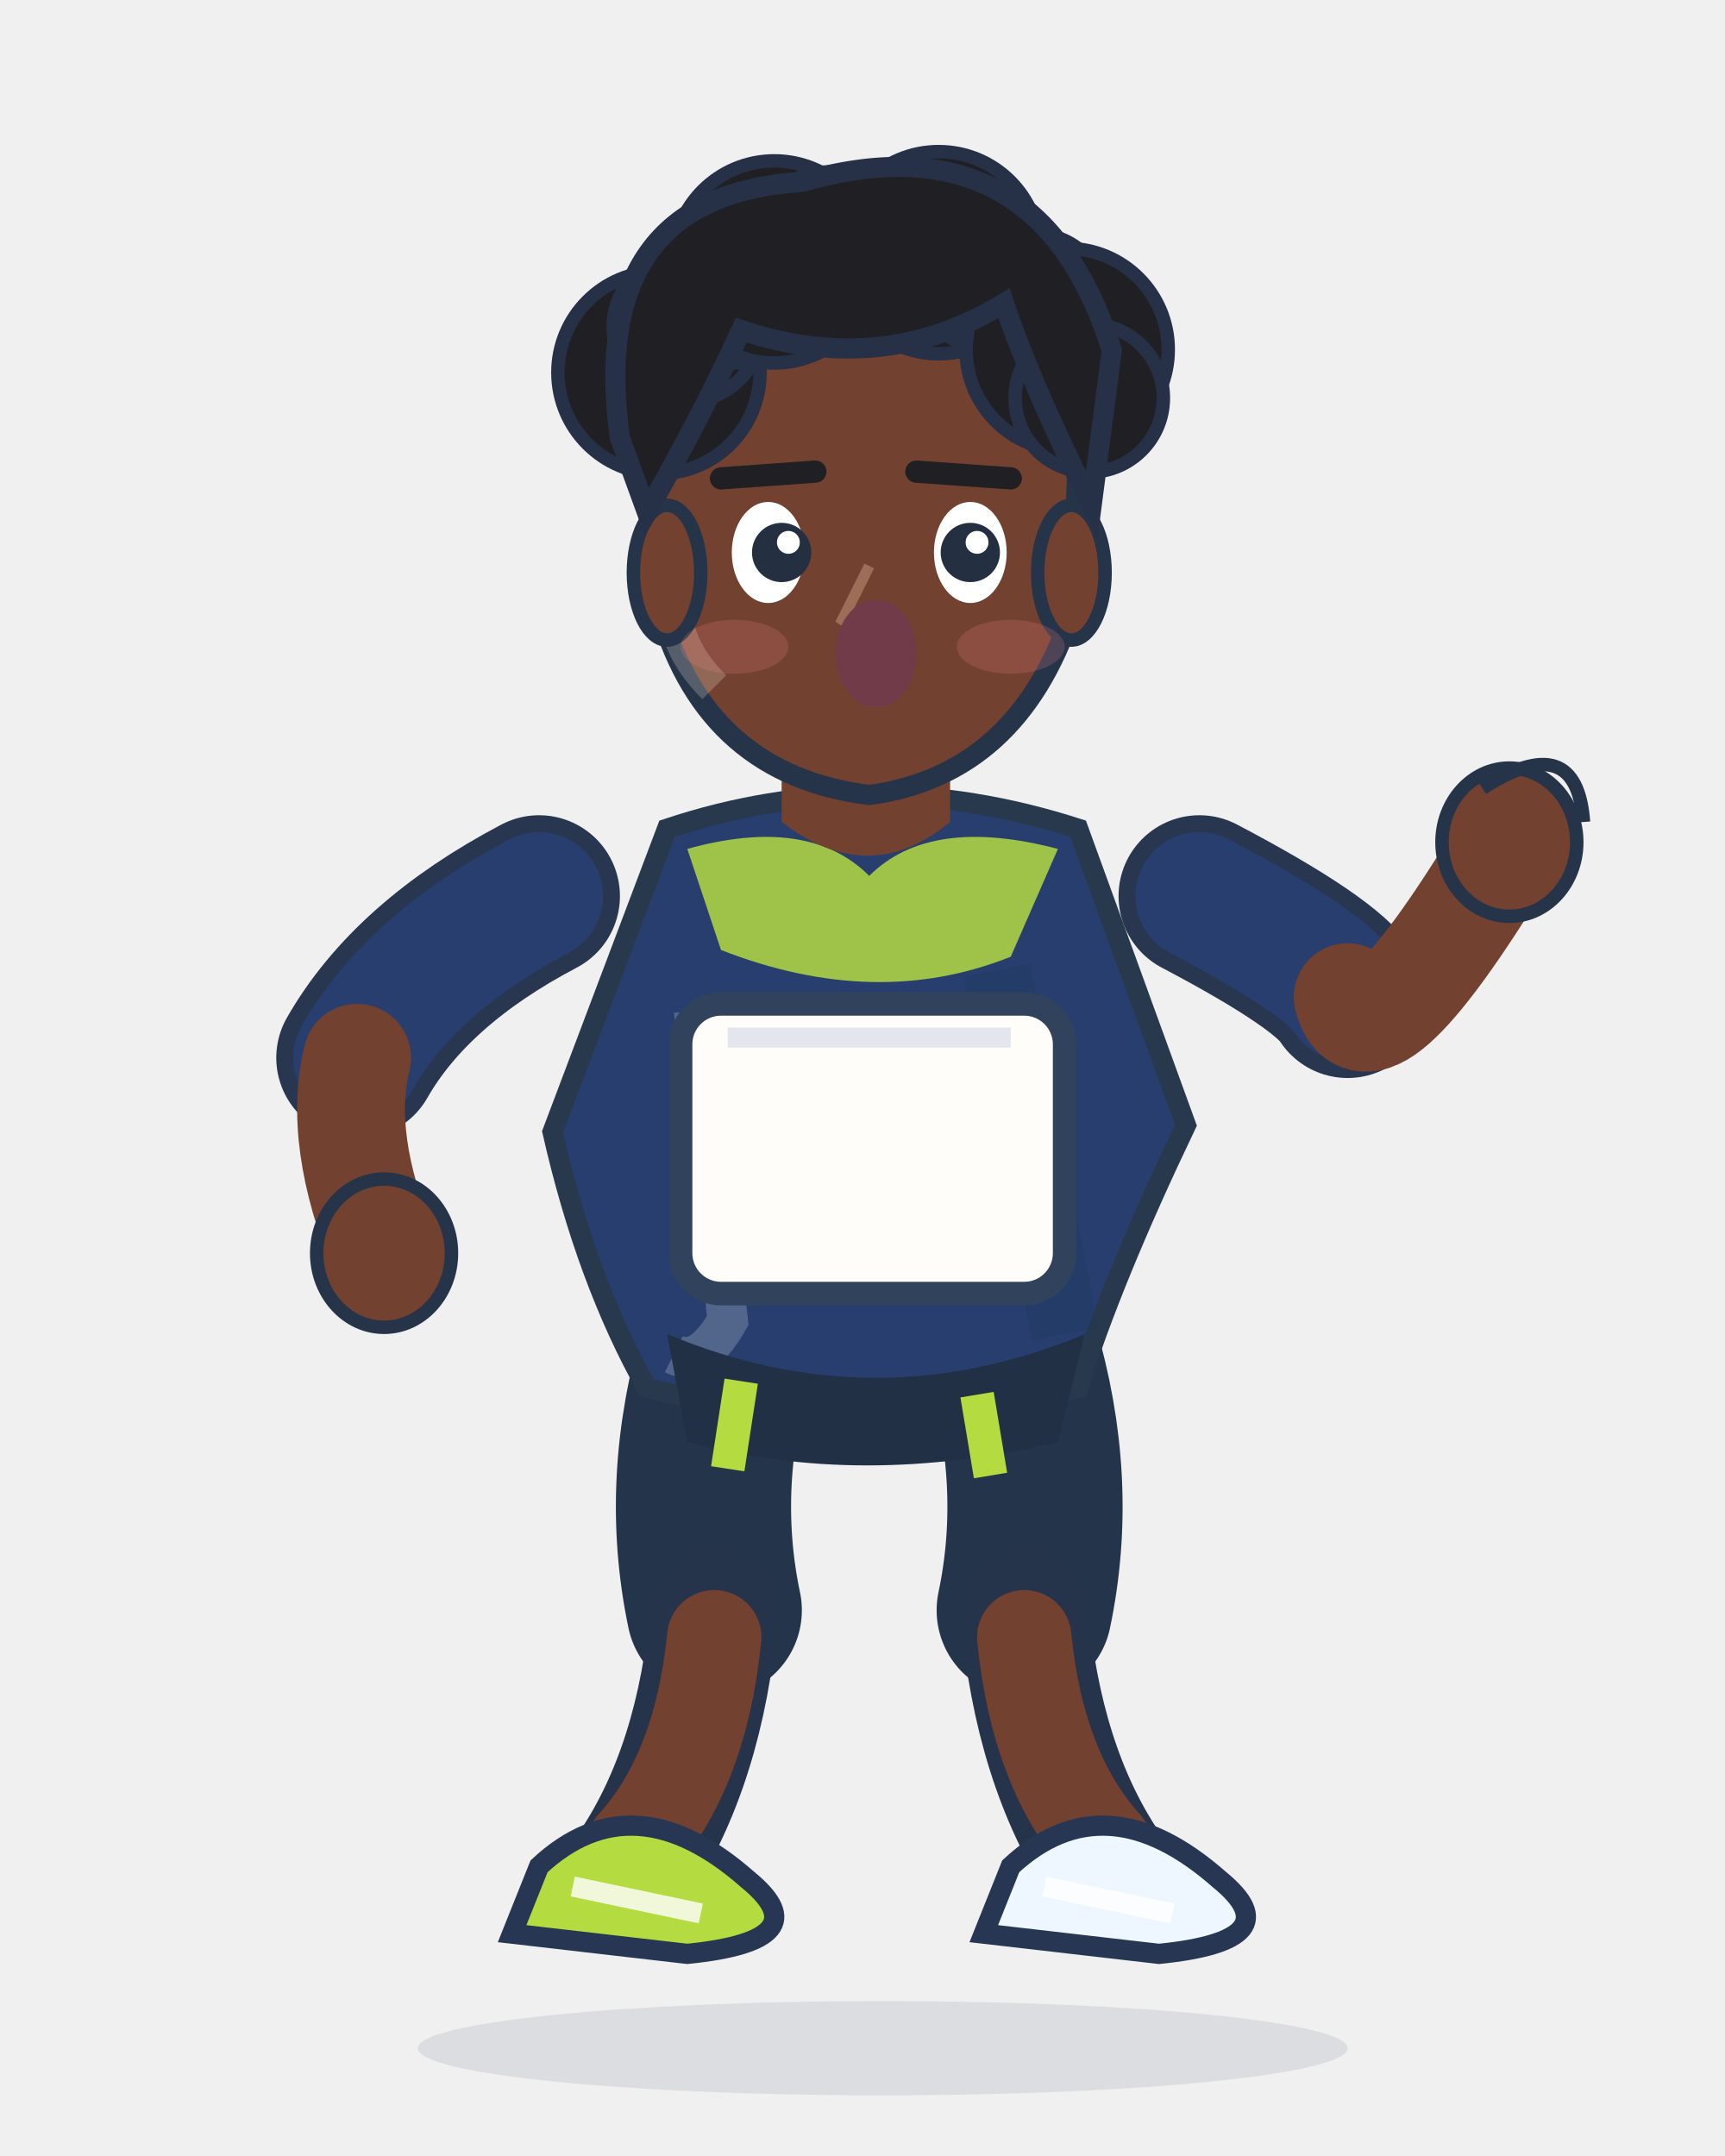
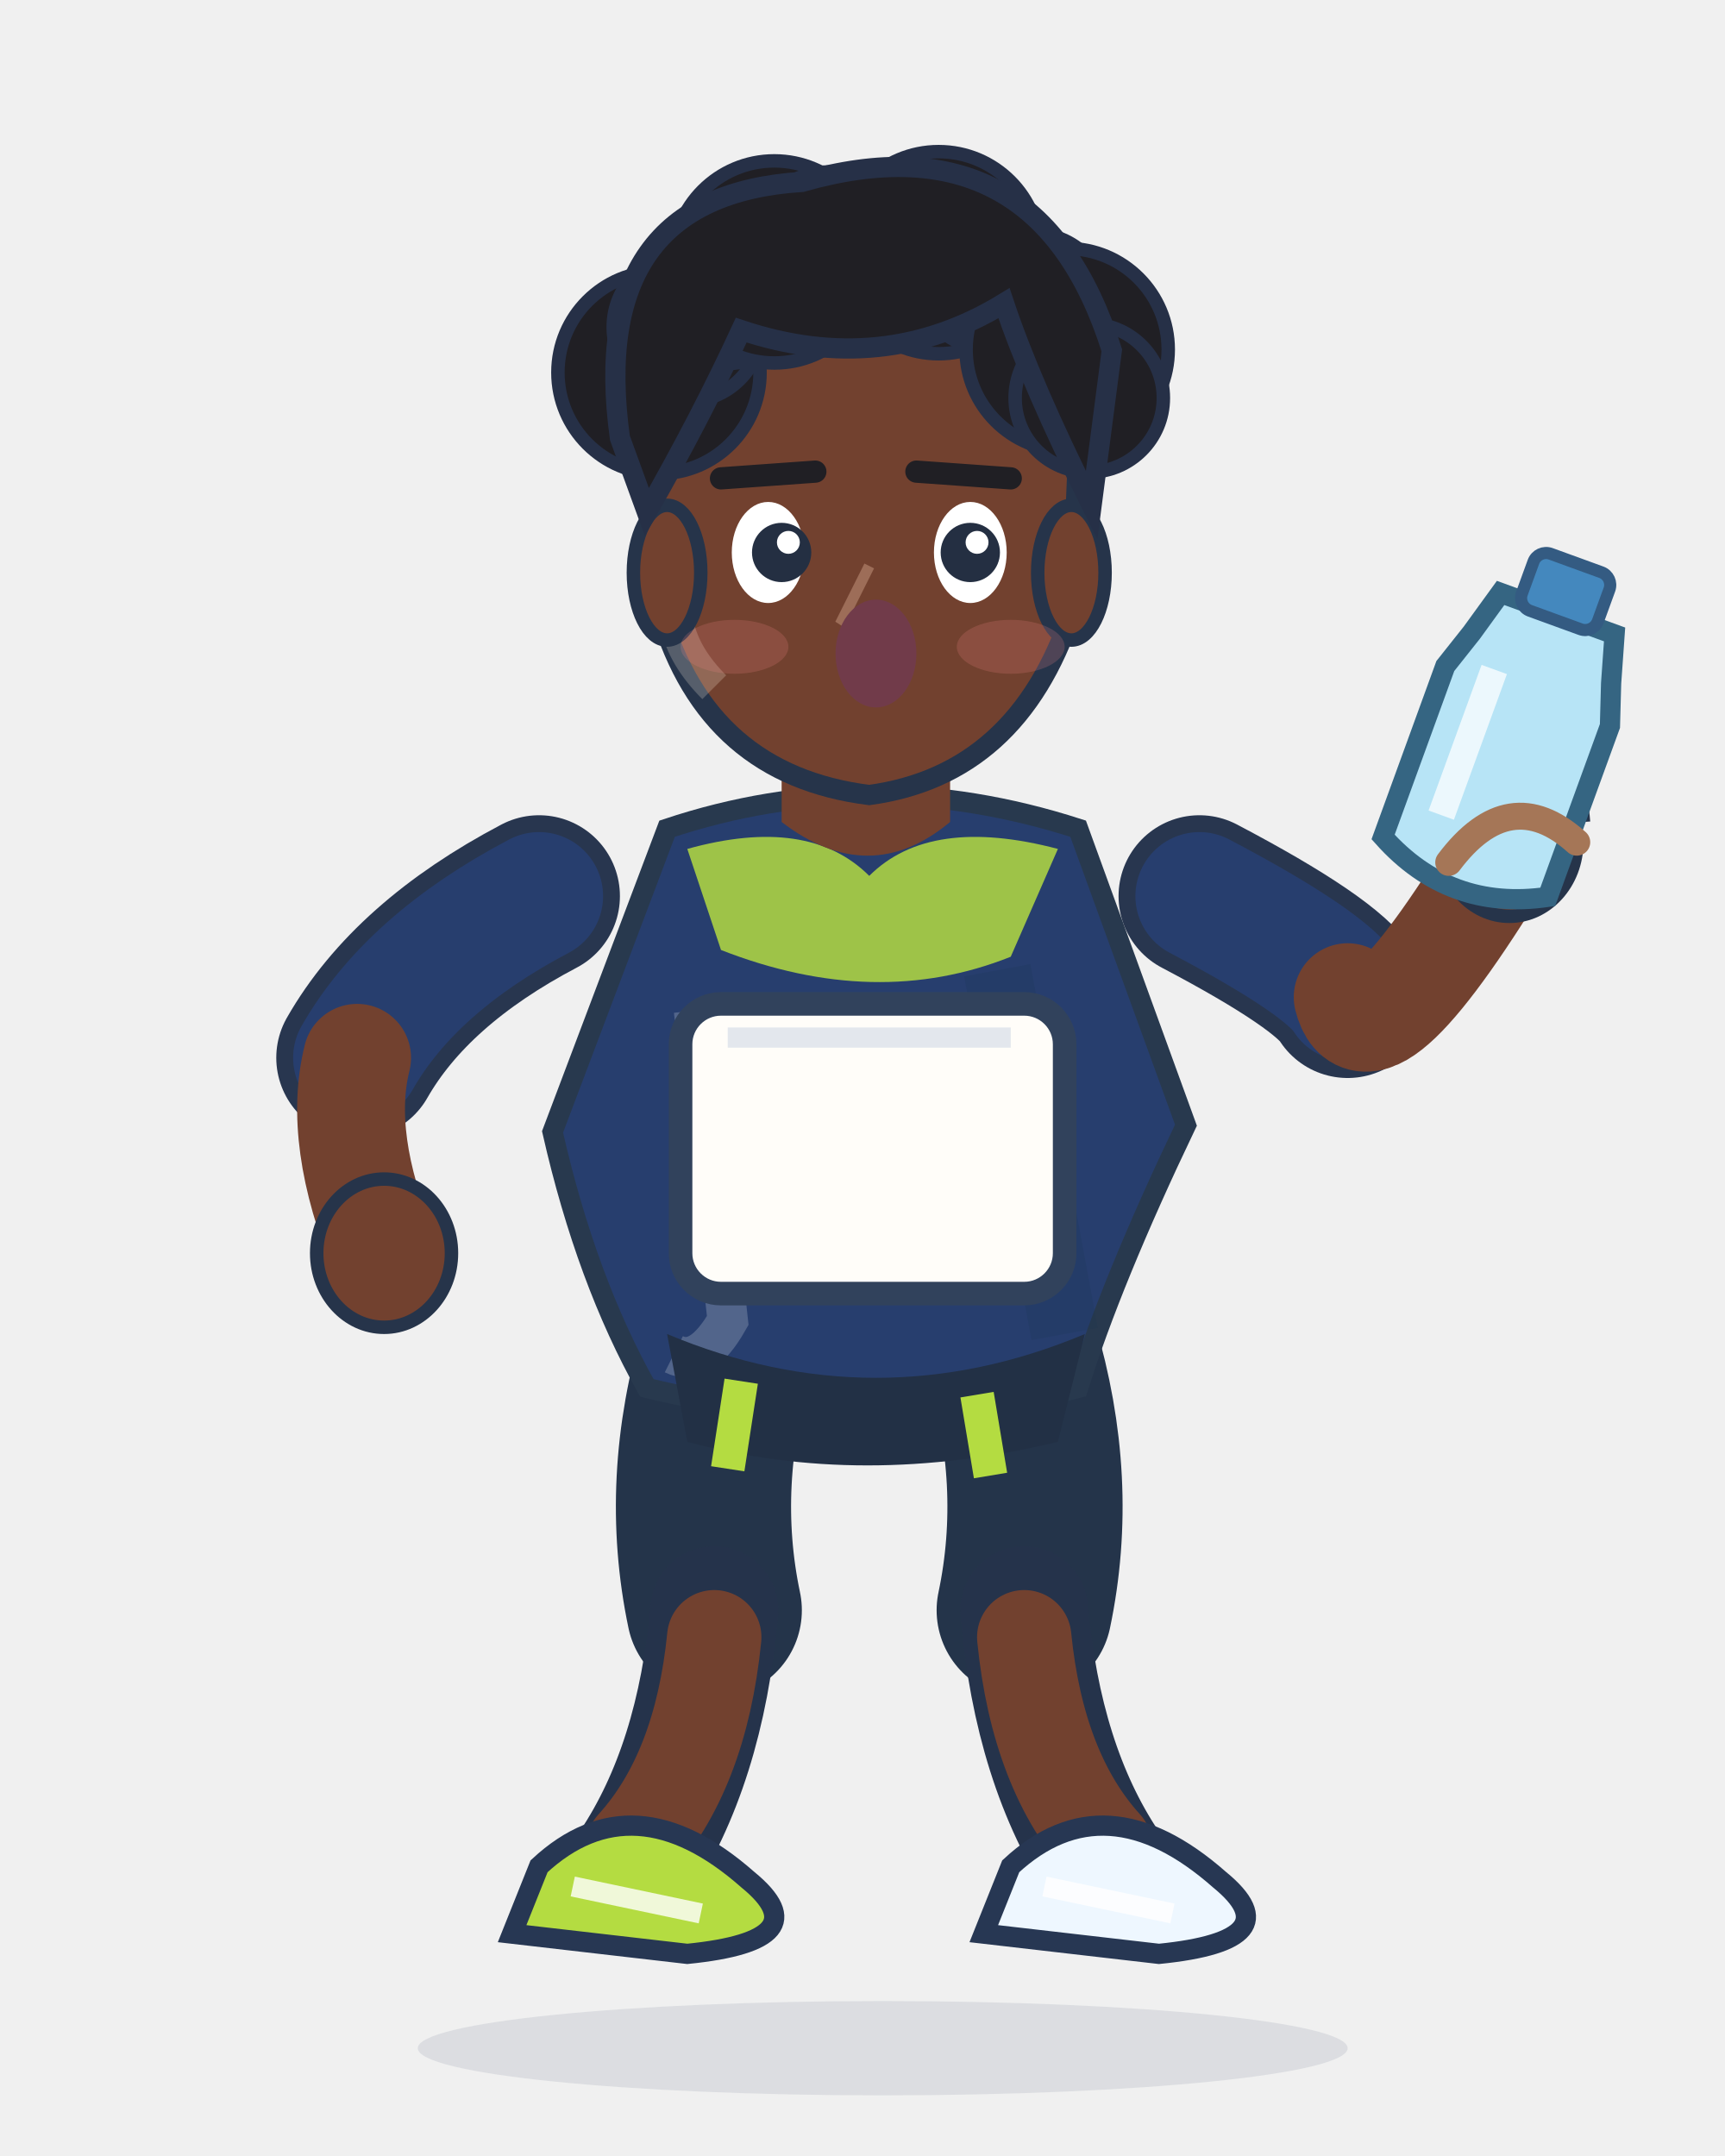
<svg xmlns="http://www.w3.org/2000/svg" width="256" height="320" viewBox="0 0 256 320" role="img" aria-label="GB female catch">
  <g id="body_09_pose" transform="translate(0 0)">
    <ellipse cx="131" cy="304" rx="69" ry="7" fill="#26385c" opacity=".10" />
    <g id="legs">
      <g id="leg_left">
        <path d="M108 200 Q102 220 106 239" stroke="#24344a" stroke-width="26" stroke-linecap="round" fill="none" />
        <path d="M106 239 Q104 262 94 277" stroke="#25334b" stroke-width="19" stroke-linecap="round" fill="none" />
        <path d="M106 243 Q104 263 94 274" stroke="#72412f" stroke-width="14" stroke-linecap="round" fill="none" />
        <path d="M80 277 Q94 264 111 279 Q122 288 102 290 L76 287Z" fill="#b4dc41" stroke="#273753" stroke-width="3" />
        <path d="M85 280 L104 284" stroke="#ffffff" stroke-width="3" opacity=".8" />
      </g>
      <g id="leg_right">
        <path d="M150 200 Q156 220 152 239" stroke="#24344a" stroke-width="26" stroke-linecap="round" fill="none" />
        <path d="M152 239 Q154 262 164 277" stroke="#25334b" stroke-width="19" stroke-linecap="round" fill="none" />
        <path d="M152 243 Q154 263 164 274" stroke="#72412f" stroke-width="14" stroke-linecap="round" fill="none" />
        <path d="M150 277 Q164 264 181 279 Q192 288 172 290 L146 287Z" fill="#eef7ff" stroke="#273753" stroke-width="3" />
        <path d="M155 280 L174 284" stroke="#ffffff" stroke-width="3" opacity=".8" />
      </g>
    </g>
    <g id="arm_left">
      <path d="M80 133 Q61 143 53 157" fill="none" stroke="#28364f" stroke-width="24" stroke-linecap="round" />
      <path d="M80 133 Q61 143 53 157" fill="none" stroke="#273e6e" stroke-width="19" stroke-linecap="round" />
      <path d="M53 157 Q50 169 57 186" stroke="#72412f" stroke-width="16" stroke-linecap="round" fill="none" />
      <ellipse cx="57" cy="186" rx="10" ry="11" fill="#72412f" stroke="#26344a" stroke-width="2" />
    </g>
    <g id="torso">
      <path d="M99 123 Q129 113 160 123 L176 167 Q165 190 160 206 Q129 214 96 206 Q87 190 82 168Z" fill="#273e6e" stroke="#28394e" stroke-width="3" />
      <path d="M102 126 Q120 121 129 130 Q138 121 157 126 L150 142 Q130 150 107 141Z" fill="#b4dc41" opacity=".84" />
      <path d="M103 150 L108 196 Q104 203 100 201" stroke="#fff" stroke-opacity=".20" stroke-width="6" fill="none" />
      <path d="M148 144 L158 198" stroke="#193451" stroke-opacity=".18" stroke-width="10" fill="none" />
      <path d="M116 113 L116 122 Q129 132 141 122 L141 111Z" fill="#72412f" />
      <path d="M99 198 Q130 211 161 198 L157 214 Q128 221 102 214Z" fill="#223045" />
      <path d="M110 205 L108 218 M145 207 L147 219" stroke="#b4dc41" stroke-width="5" />
    </g>
    <g id="arm_right">
      <path d="M178 133 Q197 143 200 148" fill="none" stroke="#28364f" stroke-width="24" stroke-linecap="round" />
      <path d="M178 133 Q197 143 200 148" fill="none" stroke="#273e6e" stroke-width="19" stroke-linecap="round" />
      <path d="M200 148 Q203 160 224 125" stroke="#72412f" stroke-width="16" stroke-linecap="round" fill="none" />
      <ellipse cx="224" cy="125" rx="10" ry="11" fill="#72412f" stroke="#26344a" stroke-width="2" />
      <path d="M220 117 Q234 108 235 122" fill="none" stroke="#26344a" stroke-width="2" />
    </g>
    <g id="face">
      <path d="M97 67 Q99 42 128 40 Q155 41 160 67 L159 91 Q151 115 129 118 Q105 115 98 91Z" fill="#72412f" stroke="#26344a" stroke-width="3" />
      <path d="M102 83 Q97 93 106 102" stroke="#fff1dd" stroke-width="5" opacity=".22" fill="none" />
      <ellipse cx="99" cy="85" rx="5" ry="10" fill="#72412f" stroke="#26344a" stroke-width="2" />
      <ellipse cx="159" cy="85" rx="5" ry="10" fill="#72412f" stroke="#26344a" stroke-width="2" />
      <path d="M107 71 L121 70 M136 70 L150 71" fill="none" stroke="#201f24" stroke-width="3.3" stroke-linecap="round" />
      <ellipse cx="114" cy="82" rx="5.4" ry="7.5" fill="#fff" />
      <ellipse cx="144" cy="82" rx="5.4" ry="7.5" fill="#fff" />
      <circle cx="116" cy="82" r="4.4" fill="#242f42" />
      <circle cx="144" cy="82" r="4.4" fill="#242f42" />
      <circle cx="117" cy="80.5" r="1.7" fill="#fff" />
      <circle cx="145" cy="80.5" r="1.7" fill="#fff" />
      <path d="M129 84 L125 92 Q128 94 133 92" stroke="#9d6d58" stroke-width="1.6" fill="none" />
      <ellipse cx="109" cy="96" rx="8" ry="4" fill="#ee8382" opacity=".21" />
      <ellipse cx="150" cy="96" rx="8" ry="4" fill="#ee8382" opacity=".21" />
      <ellipse cx="130" cy="97" rx="6" ry="8" fill="#713b4a" />
    </g>
    <g id="hair">
      <circle cx="97.796" cy="55.291" r="15" fill="#201f24" stroke="#263047" stroke-width="2" />
      <circle cx="102.004" cy="48.546" r="11" fill="#201f24" stroke="#263047" stroke-width="2" />
      <circle cx="107.825" cy="42.963" r="11" fill="#201f24" stroke="#263047" stroke-width="2" />
      <circle cx="114.911" cy="38.877" r="15" fill="#201f24" stroke="#263047" stroke-width="2" />
      <circle cx="122.839" cy="36.53" r="11" fill="#201f24" stroke="#263047" stroke-width="2" />
      <circle cx="131.135" cy="36.063" r="11" fill="#201f24" stroke="#263047" stroke-width="2" />
      <circle cx="139.303" cy="37.505" r="15" fill="#201f24" stroke="#263047" stroke-width="2" />
      <circle cx="146.856" cy="40.768" r="11" fill="#201f24" stroke="#263047" stroke-width="2" />
      <circle cx="153.342" cy="45.659" r="11" fill="#201f24" stroke="#263047" stroke-width="2" />
      <circle cx="158.373" cy="51.884" r="15" fill="#201f24" stroke="#263047" stroke-width="2" />
      <circle cx="161.65" cy="59.072" r="11" fill="#201f24" stroke="#263047" stroke-width="2" />
      <path d="M92 65 Q87 29 119 27 Q154 17 165 52 L162 75 Q153 57 149 45 Q131 56 110 49 Q104 62 96 76Z" fill="#201f24" stroke="#263047" stroke-width="3" />
    </g>
    <g id="bib_placeholder">
      <rect x="101" y="149" width="57" height="43" rx="6" fill="#fffdf9" stroke="#31425c" stroke-width="3.5" />
      <path d="M108 154 H150" stroke="#e3e7ed" stroke-width="3" />
    </g>
  </g>
+   <g id="received_supply" transform="translate(225 108) rotate(20)">
+     <path d="M-9 -18 H9 L11 -11 L13 -5 V22 Q0 29 -13 22 V-5 L-11 -11Z" fill="#b7e4f6" stroke="#356582" stroke-width="3" />
+     <rect x="-6" y="-26" width="12" height="9" rx="2" fill="#4488be" stroke="#345b82" stroke-width="1.8" />
+     <path d="M-6 -7 V16" stroke="#fff" stroke-width="4" opacity=".74" />
+   </g>
+   <path id="fingers_over_supply" d="M215 128 Q224 116 234 125" fill="none" stroke="#a57657" stroke-width="4" stroke-linecap="round" />
</svg>
